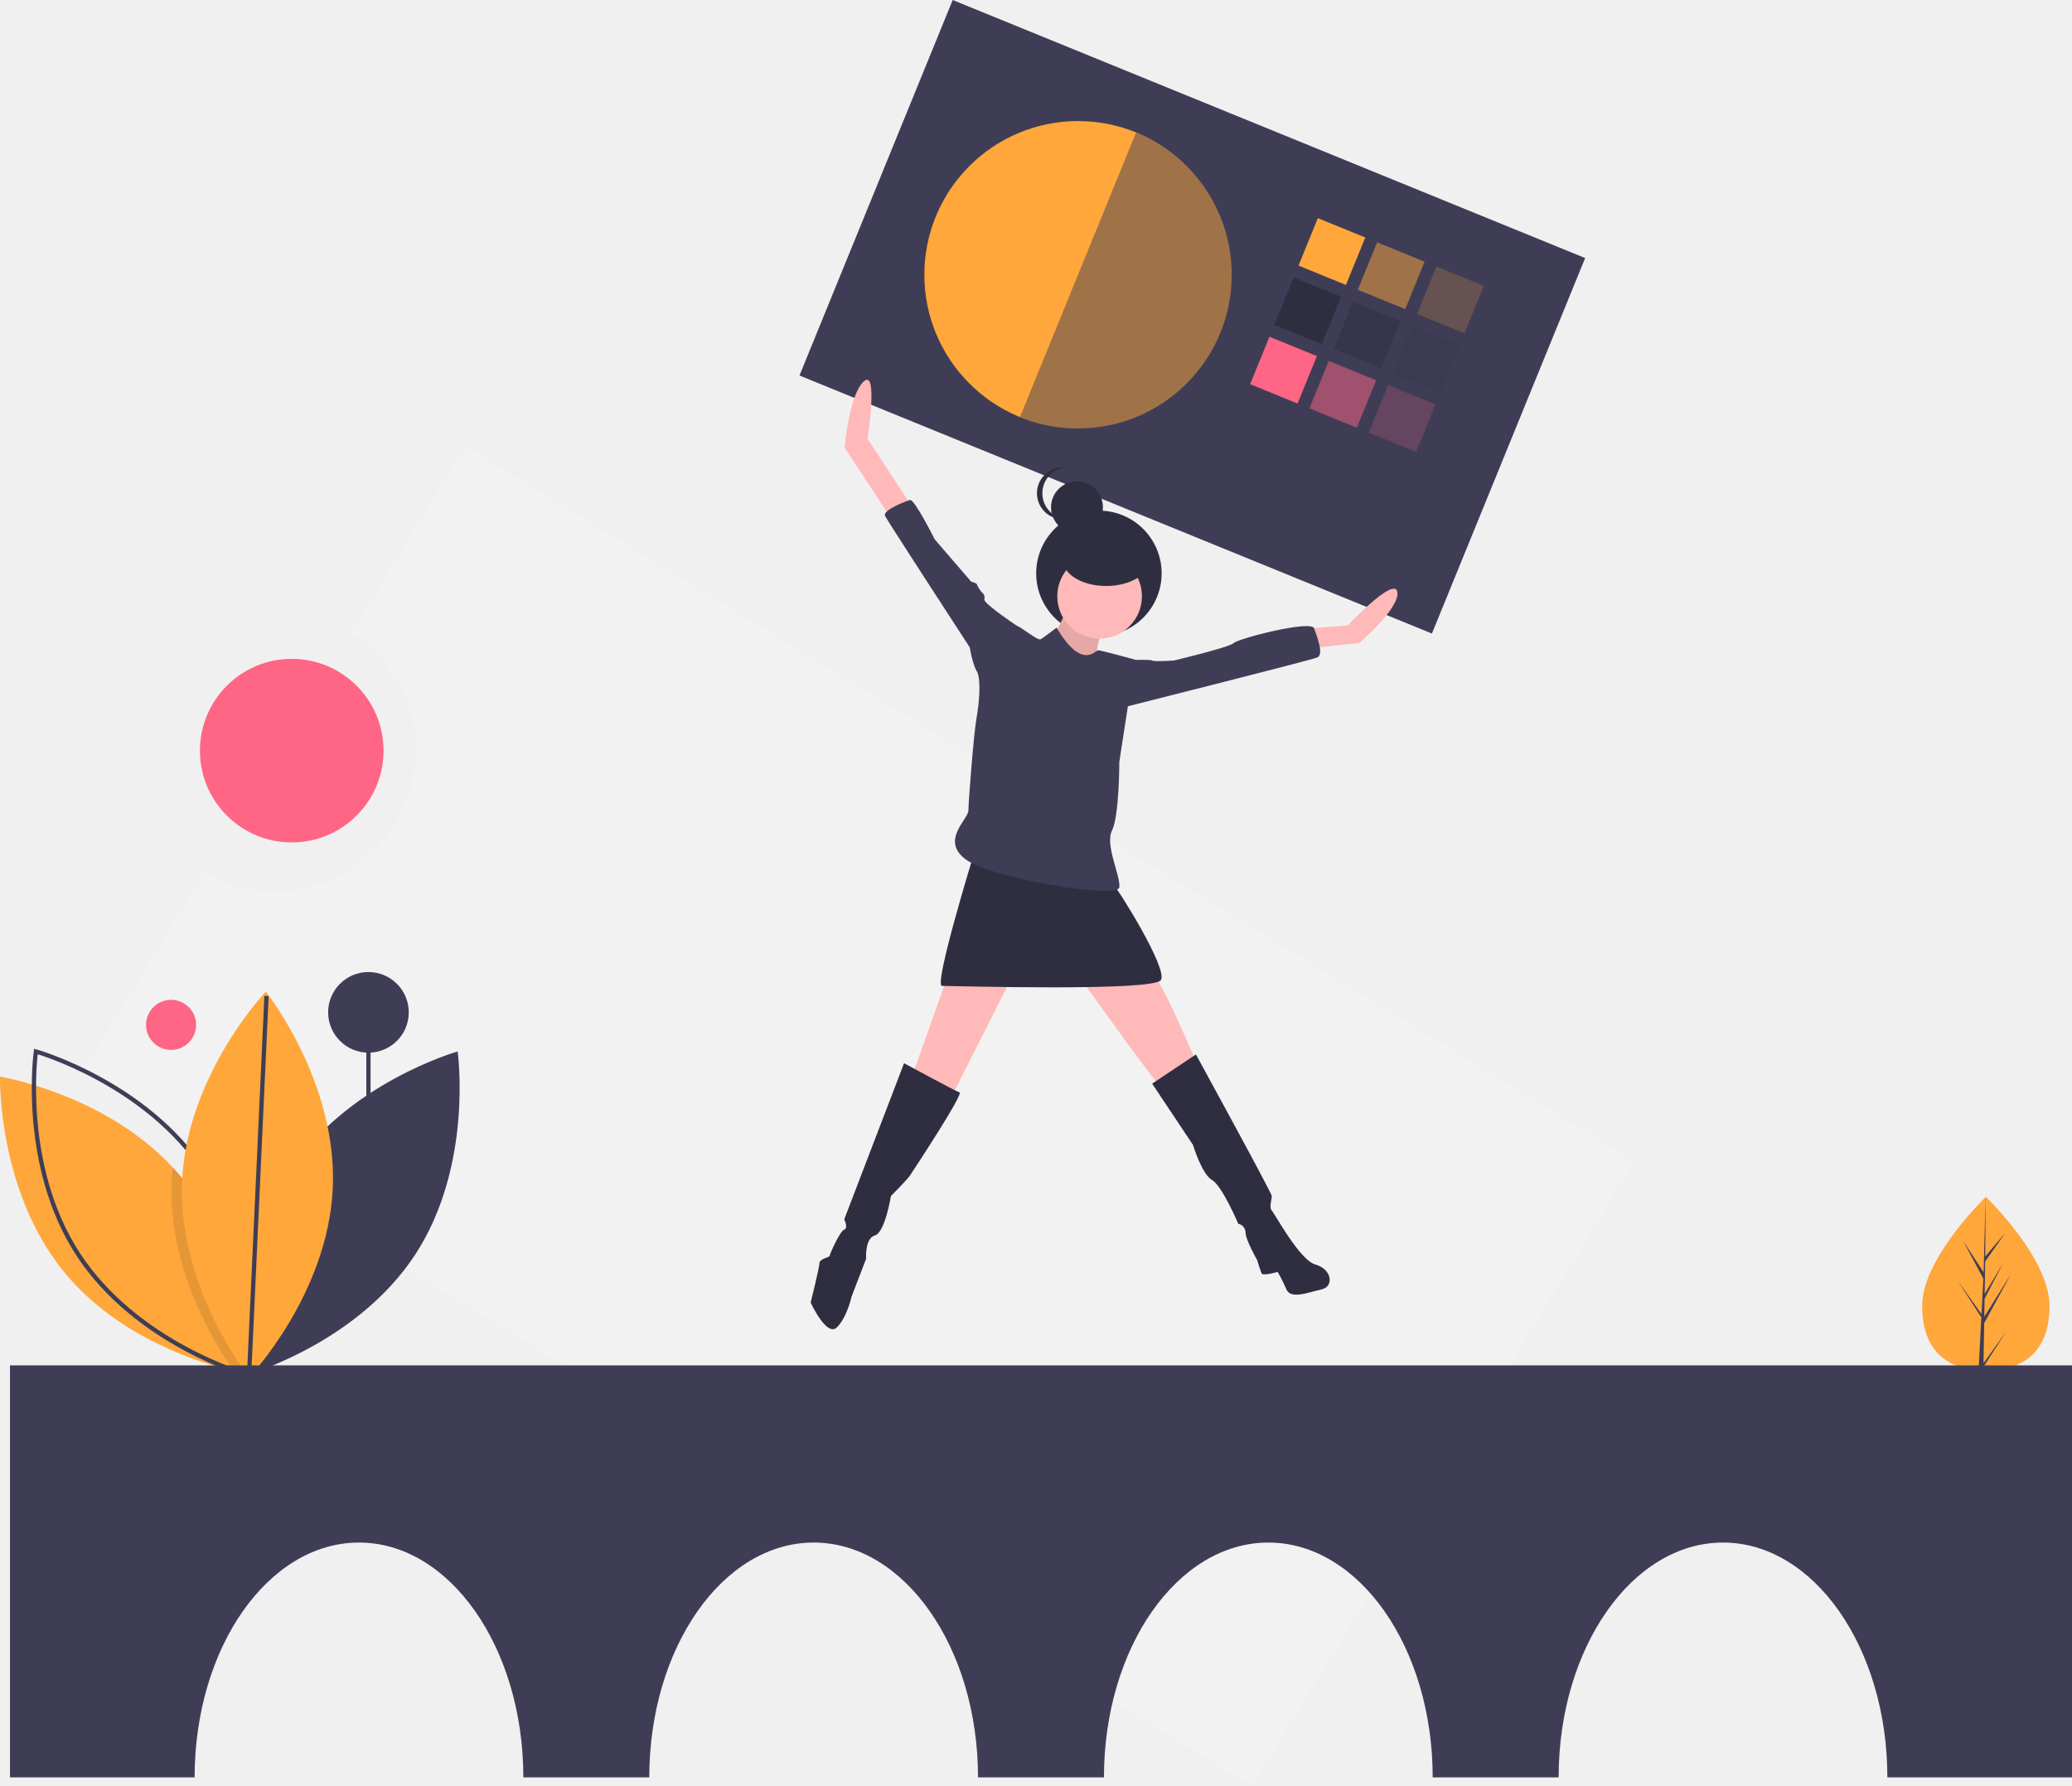
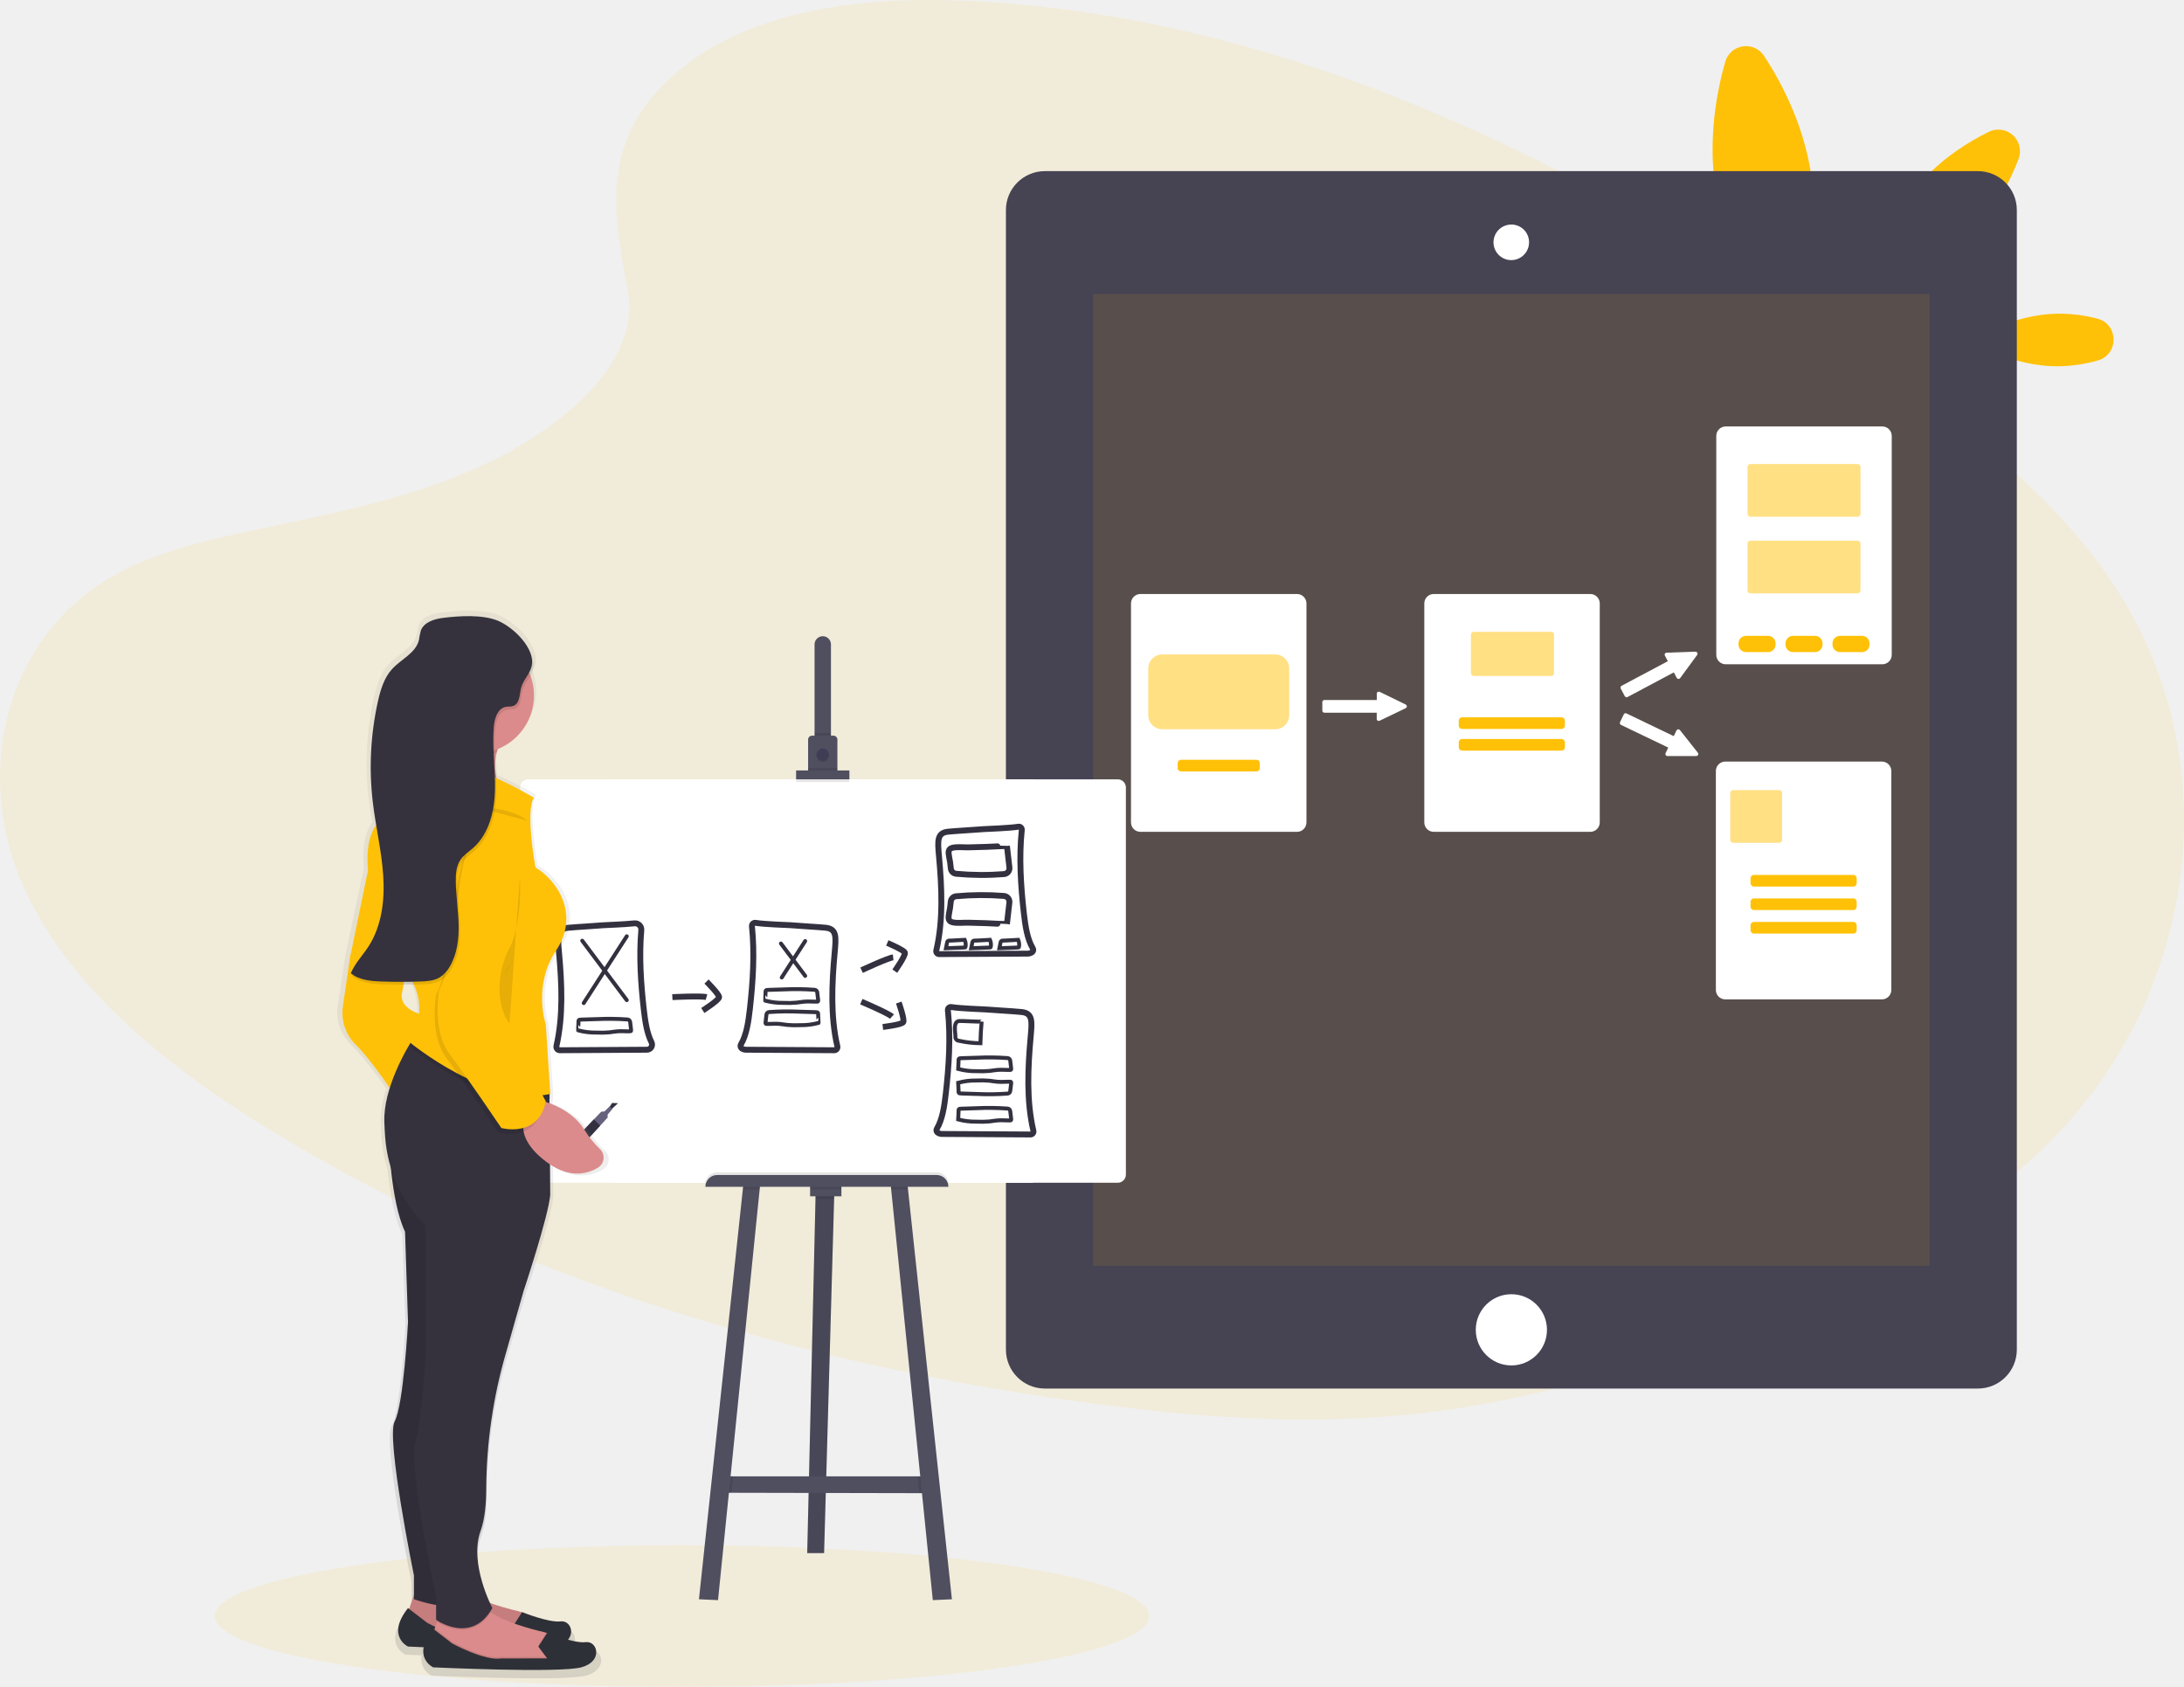
- <svg xmlns="http://www.w3.org/2000/svg" id="e95050e2-e4dc-48e4-8dbf-b0167d07c262" data-name="Layer 1" width="970.671" height="836.714" viewBox="0 0 970.671 836.714">
-   <rect x="513.226" y="85.05" width="320" height="190" transform="translate(3.25159 -272.6417) rotate(22.19729)" fill="#3f3d56" />
-   <circle cx="505.03" cy="128.724" r="72" fill="#ffa73b" />
-   <rect x="726.618" y="137.49" width="24" height="24" transform="translate(-3.44762 -299.6114) rotate(22.19729)" fill="#ffa73b" />
-   <rect x="754.394" y="148.824" width="24" height="24" transform="translate(2.89287 -309.2653) rotate(22.19729)" fill="#ffa73b" opacity="0.5" />
-   <rect x="782.171" y="160.157" width="24" height="24" transform="translate(9.23335 -318.9193) rotate(22.19729)" fill="#ffa73b" opacity="0.2" />
-   <rect x="715.284" y="165.266" width="24" height="24" transform="translate(6.20634 -293.2709) rotate(22.19729)" fill="#2f2e41" />
-   <rect x="743.06" y="176.6" width="24" height="24" transform="translate(12.54683 -302.9248) rotate(22.19729)" fill="#2f2e41" opacity="0.5" />
-   <rect x="770.837" y="187.934" width="24" height="24" transform="translate(18.88731 -312.5788) rotate(22.19729)" fill="#2f2e41" opacity="0.2" />
-   <rect x="703.95" y="193.043" width="24" height="24" transform="translate(15.8603 -286.9304) rotate(22.19729)" fill="#ff6584" />
-   <rect x="731.727" y="204.377" width="24" height="24" transform="translate(22.20079 -296.5844) rotate(22.19729)" fill="#ff6584" opacity="0.5" />
-   <rect x="759.503" y="215.711" width="24" height="24" transform="translate(28.54127 -306.2383) rotate(22.19729)" fill="#ff6584" opacity="0.2" />
-   <path d="M646.896,93.703,592.493,227.031c36.818,15.023,80.694-1.89,95.717-38.707S683.714,108.726,646.896,93.703Z" transform="translate(-114.6644 -31.64278)" fill="#3f3d56" opacity="0.5" />
-   <path d="M332.683,240.721,279.295,327.982a65.991,65.991,0,0,1-68.855,112.541l-56.765,92.781L701.31,868.357,880.317,575.774Z" transform="translate(-114.6644 -31.64278)" fill="#f2f2f2" />
-   <path d="M1074.809,643.425c0,22.469-13.356,30.314-29.834,30.314q-.573,0-1.143-.013c-.763-.016-1.52-.053-2.267-.104-14.871-1.052-26.424-9.301-26.424-30.197,0-21.625,27.634-48.912,29.71-50.932l.004-.004c.08-.078.12-.116.12-.116S1074.809,620.957,1074.809,643.425Z" transform="translate(-114.6644 -31.64278)" fill="#ffa73b" />
-   <path d="M1043.888,670.302l10.912-15.247-10.939,16.921-.029,1.75c-.763-.016-1.52-.053-2.267-.104l1.176-22.479-.009-.174.02-.033.111-2.123-10.966-16.963,11.001,15.37.025.451.889-16.985-9.388-17.528,9.503,14.547.925-35.212.004-.12v.116l-.154,27.767,9.347-11.008-9.385,13.4-.247,15.207,8.727-14.594-8.763,16.832-.138,8.454L1056.91,628.235l-12.717,23.263Z" transform="translate(-114.6644 -31.64278)" fill="#3f3d56" />
-   <circle cx="80.141" cy="480.141" r="11.729" fill="#ff6584" />
-   <line x1="172.607" y1="607.822" x2="172.607" y2="474.272" fill="#3f3d56" stroke="#3f3d56" stroke-miterlimit="10" stroke-width="2" />
-   <circle cx="172.607" cy="474.272" r="18.886" fill="#3f3d56" />
-   <path d="M250.076,580.691c-27.28,41.835-19.805,95.043-19.805,95.043s51.704-14.619,78.983-56.454,19.805-95.043,19.805-95.043S277.356,538.856,250.076,580.691Z" transform="translate(-114.6644 -31.64278)" fill="#3f3d56" />
-   <path d="M230.126,675.247s-.664-.106-1.886-.353c-.975-.198-2.317-.48-3.956-.869-14.652-3.455-53.608-15.133-79.077-45.837-31.877-38.447-30.534-92.161-30.534-92.161s48.74,7.92,80.857,42.446q2.088,2.225,4.062,4.613c27.737,33.452,30.322,78.462,30.527,89.589C230.147,674.343,230.126,675.247,230.126,675.247Z" transform="translate(-114.6644 -31.64278)" fill="#ffa73b" />
-   <path d="M210.466,580.691c27.28,41.835,19.805,95.043,19.805,95.043S178.568,661.114,151.288,619.28s-19.805-95.043-19.805-95.043S183.187,538.856,210.466,580.691Z" transform="translate(-114.6644 -31.64278)" fill="none" stroke="#3f3d56" stroke-miterlimit="10" stroke-width="2" />
-   <path d="M230.119,672.675c-.721.869-1.356,1.611-1.879,2.218-1.159,1.321-1.816,2.014-1.816,2.014s-.798-1.003-2.141-2.882c-7.369-10.272-31.071-46.797-29.241-88.989q.148-3.317.487-6.563,2.088,2.225,4.062,4.613C227.328,616.538,229.914,661.548,230.119,672.675Z" transform="translate(-114.6644 -31.64278)" opacity="0.1" />
-   <path d="M270.568,588.087c-2.156,49.896-39.195,88.82-39.195,88.82s-33.543-41.974-31.387-91.871,39.195-88.82,39.195-88.82S272.724,538.191,270.568,588.087Z" transform="translate(-114.6644 -31.64278)" fill="#ffa73b" />
-   <line x1="116.708" y1="643.852" x2="124.851" y2="466.609" fill="none" stroke="#3f3d56" stroke-miterlimit="10" stroke-width="2" />
-   <path d="M119.336,671.314v193h86.5c0-60.751,34.474-110,77-110s77,49.249,77,110h59c0-60.751,34.474-110,77-110s77,49.249,77,110h59c0-60.751,34.474-110,77-110s77,49.249,77,110h59c0-60.751,34.474-110,77-110s77,49.249,77,110h86.5v-193Z" transform="translate(-114.6644 -31.64278)" fill="#3f3d56" />
-   <circle cx="136.671" cy="351.671" r="43" fill="#ff6584" />
-   <circle cx="514.807" cy="268.599" r="29.385" fill="#2f2e41" />
-   <path d="M615.444,315.087S605.873,336.28,603.138,336.964,625.699,349.953,625.699,349.953s4.786-25.979,6.837-27.346S615.444,315.087,615.444,315.087Z" transform="translate(-114.6644 -31.64278)" fill="#ffb9b9" />
-   <path d="M615.444,315.087S605.873,336.28,603.138,336.964,625.699,349.953,625.699,349.953s4.786-25.979,6.837-27.346S615.444,315.087,615.444,315.087Z" transform="translate(-114.6644 -31.64278)" opacity="0.1" />
-   <polygon points="444.037 457.091 426.262 506.998 445.404 514.518 478.219 449.571 444.037 457.091" fill="#ffb9b9" />
-   <path d="M620.913,490.102s35.55,49.907,37.601,50.59,16.408-11.622,16.408-11.622-17.775-43.07-23.244-45.121S620.913,490.102,620.913,490.102Z" transform="translate(-114.6644 -31.64278)" fill="#ffb9b9" />
-   <path d="M538.192,529.753,510.162,602.904s2.051,4.102,0,4.786-6.837,11.622-6.837,12.306-4.786,1.367-4.786,3.418-4.102,18.459-4.102,18.459,7.52,16.408,12.306,11.622,6.837-14.357,6.837-14.357l6.837-17.775s-.684-9.571,4.102-10.938,7.52-18.459,7.52-18.459,7.52-7.52,8.887-9.571,25.295-38.284,23.244-38.968S538.192,529.753,538.192,529.753Z" transform="translate(-114.6644 -31.64278)" fill="#2f2e41" />
-   <path d="M654.412,539.324l20.51-13.673s35.55,64.947,35.55,66.314-1.367,5.469,0,6.837,12.989,23.244,20.51,25.295,8.887,10.255,2.735,11.622-14.357,4.786-16.408,0a75.237,75.237,0,0,0-4.102-8.204s-6.837,2.051-7.52.684a62.912,62.912,0,0,1-2.051-6.153s-5.469-9.571-5.469-12.989a4.277,4.277,0,0,0-3.418-4.102S687.228,587.18,682.442,584.445s-8.887-16.408-8.887-16.408Z" transform="translate(-114.6644 -31.64278)" fill="#2f2e41" />
-   <circle cx="515.136" cy="279.342" r="19.826" fill="#ffb9b9" />
-   <path d="M571.007,431.308s-19.142,62.212-15.04,62.212,99.129,2.735,102.548-2.735-21.193-44.437-22.56-45.121S571.007,431.308,571.007,431.308Z" transform="translate(-114.6644 -31.64278)" fill="#2f2e41" />
-   <path d="M541.61,268.599l-20.51-31.448s5.072-32.989-1.765-26.836-9,31-9,31l23.754,36.172Z" transform="translate(-114.6644 -31.64278)" fill="#ffb9b9" />
-   <path d="M727.563,326.025l18.459-1.367s21.877-23.244,23.244-15.724-17.775,23.928-17.775,23.928l-25.295,2.735Z" transform="translate(-114.6644 -31.64278)" fill="#ffb9b9" />
-   <path d="M592.884,332.862v-6.837s-17.775-11.622-17.091-13.673-1.367-3.418-1.367-3.418-2.051-2.735-2.051-3.418-2.735-1.367-2.735-1.367L552.548,284.322s-9.571-19.142-11.622-18.459-12.989,4.786-11.622,7.52,39.652,61.529,39.652,61.529,2.051,12.989,5.469,12.989S592.884,332.862,592.884,332.862Z" transform="translate(-114.6644 -31.64278)" fill="#3f3d56" />
-   <path d="M638.688,341.066s15.04-.684,15.724,0,10.255,0,10.255,0,25.979-6.153,28.03-8.204,36.234-10.938,37.601-6.837,4.786,12.306,1.367,13.673-95.711,24.611-95.711,24.611Z" transform="translate(-114.6644 -31.64278)" fill="#3f3d56" />
-   <circle cx="504.528" cy="237.671" r="12.159" fill="#2f2e41" />
-   <path d="M602.98,262.728a12.16,12.16,0,0,1,10.893-12.093,12.296,12.296,0,0,0-1.267-.066,12.159,12.159,0,0,0,0,24.318,12.293,12.293,0,0,0,1.267-.066A12.16,12.16,0,0,1,602.98,262.728Z" transform="translate(-114.6644 -31.64278)" fill="#2f2e41" />
-   <ellipse cx="518.225" cy="262.368" rx="20.265" ry="12.159" fill="#2f2e41" />
-   <path d="M609.633,325.683s-6.153,4.786-7.52,5.469-9.571-6.153-10.938-6.153-19.142,20.51-19.142,20.51,3.303,3.805,0,23.244c-1.239,7.29-3.697,38.459-3.697,42.561s-13.395,14.182-1.089,23.07,71.1,18.459,71.783,12.989-6.837-19.826-3.418-26.662,3.418-32.132,3.418-32.132l4.102-26.662,3.418-21.193S630.484,336.28,629.117,336.28,621.597,345.851,609.633,325.683Z" transform="translate(-114.6644 -31.64278)" fill="#3f3d56" />
+ <svg xmlns="http://www.w3.org/2000/svg" id="a6f4e524-a1b8-434a-a0ca-43acb27f4769" data-name="Layer 1" width="1110.46" height="857.68" viewBox="0 0 1110.46 857.68">
+   <defs>
+     <linearGradient id="ed123d47-1cc8-43ee-8efc-264e01b6d696" x1="2277.26" y1="874.51" x2="2277.26" y2="331.66" gradientTransform="translate(-1992)" gradientUnits="userSpaceOnUse">
+       <stop offset="0" stop-color="gray" stop-opacity="0.25" />
+       <stop offset="0.54" stop-color="gray" stop-opacity="0.12" />
+       <stop offset="1" stop-color="gray" stop-opacity="0.1" />
+     </linearGradient>
+   </defs>
+   <ellipse cx="346.73" cy="821.68" rx="237.5" ry="36" fill="#ffc107" opacity="0.1" />
+   <path d="M387.66,59C425.33,25.8,484.47,19,538.31,21.68,707.39,30,860,110.67,992.05,201.94c47.8,33.05,94.86,68.65,125.88,114.16,63.16,92.62,44.42,220.94-43.4,297.24-29.88,26-66.1,45.87-103.28,63.51-66.12,31.37-137.46,56.55-212.5,63.72-53.51,5.11-107.68.95-160.88-6.18-148.64-19.92-294.54-64-416.82-139.37C127.42,562,76.87,520.86,54.76,467.37s-8-121.27,46.81-152.92c22.65-13.1,49.73-19,76.24-24.57,39-8.17,78.68-16.23,113.9-32.84,36.37-17.17,79.44-50.36,72.24-88.34C356.22,127.93,350,92.14,387.66,59Z" transform="translate(-44.77 -21.16)" fill="#ffc107" opacity="0.1" />
+   <path d="M965.6,109.62c6.76,44.56-12.05,84.37-12.05,84.37S923.78,161.56,917,117c-3.79-25,.46-48.48,4.92-64.3a11,11,0,0,1,19.89-3C950.78,63.46,961.81,84.63,965.6,109.62Z" transform="translate(-44.77 -21.16)" fill="#ffc107" />
+   <path d="M1091.3,180.64a76.91,76.91,0,0,1,19.85,2.51c10.91,2.8,11.08,18.25.23,21.29a77.15,77.15,0,0,1-19.79,2.94c-24.53.27-44.56-12.89-44.56-12.89S1066.77,180.91,1091.3,180.64Z" transform="translate(-44.77 -21.16)" fill="#ffc107" />
+   <path d="M1022.32,112.9c-22.83,25.09-27.66,57.88-27.66,57.88s32.18-7.9,55-33c10.58-11.63,17.3-24.91,21.46-35.81A11,11,0,0,0,1056,88.17C1045.48,93.34,1032.9,101.27,1022.32,112.9Z" transform="translate(-44.77 -21.16)" fill="#ffc107" />
+   <rect x="511.46" y="87.01" width="514" height="618.97" rx="19.8" fill="#464353" />
+   <rect x="555.8" y="149.45" width="425.32" height="494.09" fill="#ffc107" opacity="0.1" />
+   <circle cx="768.46" cy="676.12" r="18.1" fill="#fff" />
+   <path d="M813.23,152.92a8.55,8.55,0,1,1,8.55-8.55A8.57,8.57,0,0,1,813.23,152.92Z" transform="translate(-44.77 -21.16)" fill="#fff" />
+   <path d="M813.23,136.32a8.05,8.05,0,1,1-8.05,8.05,8.06,8.06,0,0,1,8.05-8.05m0-1a9.05,9.05,0,1,0,9,9.05,9,9,0,0,0-9-9.05Z" transform="translate(-44.77 -21.16)" fill="#fff" />
+   <rect x="575.56" y="302.51" width="88.21" height="119.92" rx="4.3" fill="#fff" stroke="#fff" stroke-miterlimit="10" />
+   <rect x="583.83" y="332.73" width="71.67" height="38.05" rx="7.14" fill="#ffc107" opacity="0.5" />
+   <rect x="598.79" y="386.3" width="41.75" height="5.91" rx="1.69" fill="#ffc107" />
+   <rect x="724.69" y="302.51" width="88.21" height="119.92" rx="4.3" fill="#fff" stroke="#fff" stroke-miterlimit="10" />
+   <rect x="747.89" y="321.24" width="42.27" height="22.44" rx="1.46" fill="#ffc107" opacity="0.5" />
+   <rect x="741.71" y="364.71" width="53.96" height="5.91" rx="1.69" fill="#ffc107" />
+   <rect x="741.71" y="375.73" width="53.96" height="5.91" rx="1.69" fill="#ffc107" />
+   <rect x="873.15" y="217.32" width="88.21" height="119.92" rx="4.3" fill="#fff" stroke="#fff" stroke-miterlimit="10" />
+   <rect x="888.54" y="235.93" width="57.43" height="26.8" rx="1.46" fill="#ffc107" opacity="0.5" />
+   <rect x="888.54" y="274.88" width="57.43" height="26.8" rx="1.46" fill="#ffc107" opacity="0.5" />
+   <rect x="883.95" y="323.28" width="18.84" height="8.27" rx="3.83" fill="#ffc107" />
+   <rect x="907.84" y="323.28" width="18.84" height="8.27" rx="3.83" fill="#ffc107" />
+   <rect x="931.73" y="323.28" width="18.84" height="8.27" rx="3.83" fill="#ffc107" />
+   <rect x="872.94" y="387.7" width="88.21" height="119.92" rx="4.3" fill="#fff" stroke="#fff" stroke-miterlimit="10" />
+   <rect x="879.75" y="401.72" width="26.36" height="26.8" rx="1.46" fill="#ffc107" opacity="0.5" />
+   <rect x="890.07" y="444.84" width="53.96" height="5.91" rx="1.69" fill="#ffc107" />
+   <rect x="890.07" y="456.79" width="53.96" height="5.91" rx="1.69" fill="#ffc107" />
+   <rect x="890.07" y="468.74" width="53.96" height="5.91" rx="1.69" fill="#ffc107" />
+   <path d="M759.29,380.77l-1.35.65L747,386.68l-1,.47a.54.54,0,0,1-.73-.29.59.59,0,0,1,0-.2v-3.11a.53.53,0,0,0-.53-.53H718.15a.54.54,0,0,1-.54-.53V378.1a.54.54,0,0,1,.54-.53h26.62a.54.54,0,0,0,.53-.54v-3.18a.65.65,0,0,1,0-.2.54.54,0,0,1,.73-.28l1,.47,10.91,5.31,1.35.66A.53.53,0,0,1,759.29,380.77Z" transform="translate(-44.77 -21.16)" fill="#fff" stroke="#fff" stroke-miterlimit="10" />
+   <path d="M907.32,353.8l-.88,1.21-7.16,9.76-.63.87a.55.55,0,0,1-.78.09.48.48,0,0,1-.12-.16l-1.46-2.74a.55.55,0,0,0-.73-.23l-23.5,12.51a.53.53,0,0,1-.72-.22L869.28,371a.53.53,0,0,1,.22-.72L893,357.79a.53.53,0,0,0,.22-.72l-1.49-2.81a.35.35,0,0,1-.06-.19.52.52,0,0,1,.51-.59l1.07,0,12.12-.44,1.5-.05A.53.53,0,0,1,907.32,353.8Z" transform="translate(-44.77 -21.16)" fill="#fff" stroke="#fff" stroke-miterlimit="10" />
+   <path d="M907.24,405.06h-1.49l-12.11,0h-1.07a.53.53,0,0,1-.53-.57.45.45,0,0,1,.05-.19l1.34-2.81a.53.53,0,0,0-.25-.71l-24-11.52a.54.54,0,0,1-.25-.72l1.9-3.95a.52.52,0,0,1,.71-.25l24,11.53a.55.55,0,0,0,.72-.25l1.38-2.87a.52.52,0,0,1,.89-.1l.67.83,7.53,9.52.93,1.18A.53.53,0,0,1,907.24,405.06Z" transform="translate(-44.77 -21.16)" fill="#fff" stroke="#fff" stroke-miterlimit="10" />
+   <polygon points="424.19 606.65 424.11 609.58 419.01 789.65 410.43 789.65 414.64 609.58 414.72 606.2 424.19 606.65" fill="#504f60" />
+   <polygon points="424.19 606.65 424.11 609.58 419.01 789.65 410.43 789.65 414.64 609.58 414.72 606.2 424.19 606.65" opacity="0.1" />
+   <polygon points="473.84 759.19 467.42 759.17 371.97 758.97 366.89 758.96 369.59 750.61 473.16 750.61 473.84 759.19" fill="#504f60" />
+   <polygon points="424.19 606.65 424.11 609.58 414.64 609.58 414.72 606.2 424.19 606.65" opacity="0.1" />
+   <rect x="411.9" y="602.25" width="15.91" height="5.98" fill="#504f60" />
+   <polygon points="372.82 750.61 371.97 758.97 366.89 758.96 369.59 750.61 372.82 750.61" opacity="0.1" />
+   <polygon points="386.52 602.14 386.25 604.73 365.08 813.56 355.38 813.11 377.69 604.73 377.94 602.36 386.52 602.14" fill="#504f60" />
+   <polygon points="473.84 759.19 467.42 759.17 466.55 750.61 473.16 750.61 473.84 759.19" opacity="0.1" />
+   <polygon points="484 813.11 474.29 813.56 453.12 604.73 452.86 602.14 461.43 602.36 461.68 604.73 484 813.11" fill="#504f60" />
+   <rect x="311.38" y="396.23" width="213.91" height="205.11" fill="#fff" />
+   <rect x="264.46" y="396.23" width="308" height="205.11" rx="4.13" fill="#fff" />
+   <path d="M467.27,348.8v49.53h-8.34V348.8a4.17,4.17,0,1,1,8.34,0Z" transform="translate(-44.77 -21.16)" fill="#504f60" />
+   <rect x="414.16" y="372.66" width="8.35" height="4.51" opacity="0.1" />
+   <path d="M470.55,397.2v16.36H455.66V397.2a2,2,0,0,1,2-2h10.83A2,2,0,0,1,470.55,397.2Z" transform="translate(-44.77 -21.16)" fill="#504f60" />
+   <circle cx="418.33" cy="384.39" r="3.16" opacity="0.1" />
+   <circle cx="418.33" cy="383.71" r="3.16" fill="#3f3d56" />
+   <rect x="410.89" y="390.37" width="14.89" height="2.03" opacity="0.1" />
+   <rect x="404.79" y="393.08" width="27.08" height="4.51" opacity="0.1" />
+   <rect x="404.79" y="391.72" width="27.08" height="4.51" fill="#504f60" />
+   <path d="M364.63,596H476.21a6,6,0,0,1,6,6v0a0,0,0,0,1,0,0H358.65a0,0,0,0,1,0,0v0A6,6,0,0,1,364.63,596Z" opacity="0.1" />
+   <polygon points="377.94 602.36 386.52 602.14 386.25 604.73 377.69 604.73 377.94 602.36" opacity="0.1" />
+   <rect x="411.9" y="602.25" width="15.91" height="2.48" opacity="0.1" />
+   <polygon points="461.68 604.73 453.12 604.73 452.86 602.14 461.43 602.36 461.68 604.73" opacity="0.1" />
+   <path d="M364.63,597.4H476.21a6,6,0,0,1,6,6v0a0,0,0,0,1,0,0H358.65a0,0,0,0,1,0,0v0a6,6,0,0,1,6-6Z" fill="#504f60" />
+   <path d="M562.59,441.48a1.49,1.49,0,0,1,1.71,1.64c-1.45,14-.52,28.34,1.05,42.31.73,6.39,1.72,13.15,4.55,17.89a1.51,1.51,0,0,1-.2,1.86,4,4,0,0,1-2.78.83l-44.63.25a1.49,1.49,0,0,1-1.46-1.84c3.59-15.3,2.82-32,1.38-47.87-.71-7.81-1.12-12,4.71-12.55,6-.54,12-.79,18-1.29C546.36,442.59,557.9,442.25,562.59,441.48Z" transform="translate(-44.77 -21.16)" fill="#fff" stroke="#33313f" stroke-miterlimit="10" stroke-width="3" />
+   <path d="M528.44,533.17a1.49,1.49,0,0,0-1.71,1.64c1.45,14,.52,28.34-1.06,42.31-.72,6.39-1.71,13.15-4.54,17.9a1.49,1.49,0,0,0,.2,1.85,4,4,0,0,0,2.78.83l44.63.26a1.51,1.51,0,0,0,1.46-1.85c-3.59-15.3-2.82-32-1.38-47.87.71-7.81,1.12-12-4.71-12.55s-12-.79-18-1.29C544.67,534.28,533.13,533.94,528.44,533.17Z" transform="translate(-44.77 -21.16)" fill="#fff" stroke="#33313f" stroke-miterlimit="10" stroke-width="3" />
+   <path d="M541.55,558.93a132.37,132.37,0,0,1,15.56.19,1.47,1.47,0,0,1,1.32,1.3l.49,4.09a.58.58,0,0,1-.12.53.55.55,0,0,1-.38.1c-2.18.06-4.36-.19-6.53,0-1.35.11-2.69.37-4,.52a47.75,47.75,0,0,1-6.66.12,33.56,33.56,0,0,1-9.27-1.14s.18-3.39.18-3.71c0-1.58-.05-1.72,1.58-1.76Z" transform="translate(-44.77 -21.16)" fill="none" stroke="#33313f" stroke-linecap="round" stroke-miterlimit="10" stroke-width="2" />
+   <path d="M541.55,577.37a130.24,130.24,0,0,0,15.56-.2,1.47,1.47,0,0,0,1.32-1.3l.49-4.08a.6.6,0,0,0-.12-.54.55.55,0,0,0-.38-.1c-2.18-.06-4.36.2-6.53,0-1.35-.1-2.69-.36-4-.51a46.26,46.26,0,0,0-6.66-.12,33.56,33.56,0,0,0-9.27,1.14s.18,3.38.18,3.71c0,1.58-.05,1.71,1.58,1.76Z" transform="translate(-44.77 -21.16)" fill="none" stroke="#33313f" stroke-linecap="round" stroke-miterlimit="10" stroke-width="2" />
+   <path d="M541.55,584.59a130.24,130.24,0,0,1,15.56.2,1.47,1.47,0,0,1,1.32,1.3l.49,4.08a.6.6,0,0,1-.12.54.55.55,0,0,1-.38.1c-2.18.06-4.36-.2-6.53,0-1.35.1-2.69.37-4,.52a47.75,47.75,0,0,1-6.66.11,33.55,33.55,0,0,1-9.27-1.13s.18-3.39.18-3.72c0-1.58-.05-1.71,1.58-1.75Z" transform="translate(-44.77 -21.16)" fill="none" stroke="#33313f" stroke-linecap="round" stroke-miterlimit="10" stroke-width="2" />
+   <path d="M548.12,499a6.61,6.61,0,0,1,.44,3.48.52.52,0,0,1-.07.27.54.54,0,0,1-.42.15l-9.5.37s.53-2.8.6-3c.33-1.14,1.16-.84,2.23-.9Z" transform="translate(-44.77 -21.16)" fill="#fff" stroke="#33313f" stroke-linecap="round" stroke-miterlimit="10" stroke-width="2" />
+   <path d="M562.47,499a6.61,6.61,0,0,1,.43,3.48.51.51,0,0,1-.06.27.56.56,0,0,1-.42.15l-9.51.37s.54-2.8.61-3c.32-1.14,1.15-.84,2.23-.9Z" transform="translate(-44.77 -21.16)" fill="#fff" stroke="#33313f" stroke-linecap="round" stroke-miterlimit="10" stroke-width="2" />
+   <path d="M556.74,451.26l1.28,11a3,3,0,0,1-2.73,3.31,142.81,142.81,0,0,1-24.38-.16,3,3,0,0,1-2.71-2.86,42.69,42.69,0,0,0-.86-5.83c-.33-2-.69-3.93,1.67-4.52s5.59-.17,8.17-.22q4.64-.09,9.25-.26C547.29,451.72,556.74,451.21,556.74,451.26Z" transform="translate(-44.77 -21.16)" fill="none" stroke="#33313f" stroke-miterlimit="10" stroke-width="3" />
+   <path d="M556.74,491,558,480a3,3,0,0,0-2.73-3.31,143.84,143.84,0,0,0-24.38.15,3,3,0,0,0-2.71,2.87,42.69,42.69,0,0,1-.86,5.83c-.33,2-.69,3.93,1.67,4.52s5.59.17,8.17.22c3.09.06,6.17.14,9.25.26C547.29,490.57,556.74,491.08,556.74,491Z" transform="translate(-44.77 -21.16)" fill="none" stroke="#33313f" stroke-miterlimit="10" stroke-width="3" />
+   <path d="M543.89,540.57q-.5,5.49-.63,11a52.07,52.07,0,0,1-10.91-1.25,1.93,1.93,0,0,1-1.79-2.36c-.07-2.28-1.27-7.37,1.94-7.69C533.46,540.17,543.88,540.75,543.89,540.57Z" transform="translate(-44.77 -21.16)" fill="none" stroke="#33313f" stroke-linecap="round" stroke-miterlimit="10" stroke-width="2" />
+   <path d="M367.32,490.61a3.19,3.19,0,0,1,3.52,3.47c-1.15,13.31-.24,26.94,1.26,40.21.67,5.9,1.56,12.11,3.92,16.76a2.62,2.62,0,0,1-2.32,3.82h0l-44.28.26a1.76,1.76,0,0,1-1.73-2.14c3.51-15.22,2.74-31.84,1.31-47.58-.72-7.81-1.12-12,4.7-12.55,6-.53,12-.78,17.95-1.29C352.92,491.47,362,491.19,367.32,490.61Z" transform="translate(-44.77 -21.16)" fill="#fff" stroke="#33313f" stroke-linecap="round" stroke-miterlimit="10" stroke-width="3" />
+   <path d="M428.92,490.36a1.59,1.59,0,0,0-1.82,1.76c1.43,13.93.5,28.25-1.07,42.17-.72,6.39-1.71,13.12-4.53,17.87a1.58,1.58,0,0,0,.42,2.07,4.19,4.19,0,0,0,2.54.64l44.51.26a1.6,1.6,0,0,0,1.55-2c-3.55-15.27-2.79-31.95-1.35-47.75.71-7.81,1.12-12-4.7-12.55-6-.53-12-.78-18-1.29C445,491.45,433.7,491.12,428.92,490.36Z" transform="translate(-44.77 -21.16)" fill="#fff" stroke="#33313f" stroke-miterlimit="10" stroke-width="3" />
+   <line x1="296.04" y1="478.29" x2="318.68" y2="508.49" fill="#fff" stroke="#33313f" stroke-linecap="round" stroke-miterlimit="10" stroke-width="2" />
+   <line x1="318.68" y1="476.03" x2="296.79" y2="510" fill="#fff" stroke="#33313f" stroke-linecap="round" stroke-miterlimit="10" stroke-width="2" />
+   <line x1="397.07" y1="479.71" x2="409.4" y2="496.16" fill="#fff" stroke="#33313f" stroke-linecap="round" stroke-miterlimit="10" stroke-width="2" />
+   <line x1="409.4" y1="478.47" x2="397.48" y2="496.98" fill="#fff" stroke="#33313f" stroke-linecap="round" stroke-miterlimit="10" stroke-width="2" />
+   <path d="M348.29,539.3a132.56,132.56,0,0,1,15.57.19,1.49,1.49,0,0,1,1.32,1.3l.48,4.09a.63.63,0,0,1-.11.54.7.7,0,0,1-.38.1c-2.18.06-4.37-.2-6.54,0-1.35.1-2.68.36-4,.51a47.72,47.72,0,0,1-6.66.12,33.44,33.44,0,0,1-9.26-1.14c-.06,0,.18-3.38.18-3.71,0-1.58-.06-1.71,1.57-1.76Z" transform="translate(-44.77 -21.16)" fill="none" stroke="#33313f" stroke-linecap="round" stroke-miterlimit="10" stroke-width="2" />
+   <path d="M443.41,524.2a130.43,130.43,0,0,1,15.57.2,1.47,1.47,0,0,1,1.32,1.3l.48,4.08a.63.63,0,0,1-.11.54.56.56,0,0,1-.38.1c-2.18.06-4.37-.2-6.54,0-1.35.1-2.68.37-4,.51a46.26,46.26,0,0,1-6.66.12,33.56,33.56,0,0,1-9.27-1.14c-.05,0,.18-3.38.18-3.71,0-1.58-.05-1.71,1.58-1.76Z" transform="translate(-44.77 -21.16)" fill="none" stroke="#33313f" stroke-linecap="round" stroke-miterlimit="10" stroke-width="2" />
+   <path d="M451.34,535.53a132.39,132.39,0,0,0-15.56.19,1.47,1.47,0,0,0-1.32,1.3L434,541.1a.57.57,0,0,0,.11.54.55.55,0,0,0,.38.1c2.18.06,4.36-.19,6.54,0,1.35.1,2.68.37,4,.52a49.33,49.33,0,0,0,6.66.12,33.47,33.47,0,0,0,9.27-1.14c.05,0-.18-3.39-.18-3.71,0-1.59.06-1.72-1.57-1.76Z" transform="translate(-44.77 -21.16)" fill="none" stroke="#33313f" stroke-linecap="round" stroke-miterlimit="10" stroke-width="2" />
+   <path d="M386.63,528.13s14.71-.75,17.35,0" transform="translate(-44.77 -21.16)" fill="none" stroke="#33313f" stroke-miterlimit="10" stroke-width="3" />
+   <path d="M404,520.21s6.41,6.41,6.41,7.92-8.3,6.79-8.3,6.79" transform="translate(-44.77 -21.16)" fill="none" stroke="#33313f" stroke-miterlimit="10" stroke-width="3" />
+   <path d="M482.84,514.45s13.33-6.24,16.06-6.54" transform="translate(-44.77 -21.16)" fill="none" stroke="#33313f" stroke-miterlimit="10" stroke-width="3" />
+   <path d="M495.92,500.58s8.35,3.52,8.92,4.91-5.12,9.42-5.12,9.42" transform="translate(-44.77 -21.16)" fill="none" stroke="#33313f" stroke-miterlimit="10" stroke-width="3" />
+   <path d="M482.7,530.43s13.55,5.75,15.6,7.59" transform="translate(-44.77 -21.16)" fill="none" stroke="#33313f" stroke-miterlimit="10" stroke-width="3" />
+   <path d="M501.76,530.89s3,8.57,2.3,9.93-10.43,2.48-10.43,2.48" transform="translate(-44.77 -21.16)" fill="none" stroke="#33313f" stroke-miterlimit="10" stroke-width="3" />
+   <path d="M535.29,499a6.61,6.61,0,0,1,.43,3.48.51.51,0,0,1-.06.27.56.56,0,0,1-.42.15l-9.51.37s.54-2.8.61-3c.32-1.14,1.16-.84,2.23-.9Z" transform="translate(-44.77 -21.16)" fill="#fff" stroke="#33313f" stroke-linecap="round" stroke-miterlimit="10" stroke-width="2" />
+   <polygon points="310.87 564.02 314.23 560.89 311.23 560.77 309.66 563.18 310.87 564.02" fill="#33313f" />
+   <polygon points="286.7 585.94 290.26 581.37 291.05 580.55 301.95 569.13 305.66 565.25 307.4 565.04 309.9 562.56 311.37 563.85 308.94 566.69 308.98 568.18 305.19 572.29 294.49 583.91 293.8 584.65 289.5 588.63 286.7 585.94" fill="#65617d" />
+   <polygon points="291.05 580.55 301.95 569.13 305.19 572.29 294.49 583.91 291.05 580.55" fill="#33313f" />
+   <path d="M352.27,606.11a48,48,0,0,1-8.19-10c-4.8-7.48-12.82-11.52-18.32-13.53l0-2.43.34-.07-.15-2.26.15,0-.39-6v-.05h0L323.73,542s-7.05-19.85,5.48-38.16.78-35.87-11-42.74c0,0-5.48-29-.78-35.87a203.68,203.68,0,0,0-19.68-9.95c-.11-.36-.2-.72-.29-1.1-.13-2.7-.3-5.4-.45-8.1a29.47,29.47,0,0,1,.77-4.16c.15-.57.32-1.14.5-1.73a29.78,29.78,0,0,0,19.15-27.61,29,29,0,0,0-1.86-10.24A12.87,12.87,0,0,0,317,359c.75-3.09-.1-6.39-1.86-9.52C312,342.7,304.17,336.35,298.49,334c-8.14-3.3-20.39-2.52-28.87-1.5-4.76.57-10.19,2.16-11.91,6.52-.63,1.6-.64,3.37-1.08,5-1.78,6.66-9.47,9.76-14.22,14.86-4.2,4.5-6,10.59-7.4,16.52a151.21,151.21,0,0,0-2.75,51.85c.48,4,1.12,7.95,1.8,11.91-2.86,4-5.44,11.07-4.26,23.35l-9.4,44.26-3.91,25.95s-2.35,10.68,7,19.84c6,5.84,13.25,15.71,17.72,22.1a52.45,52.45,0,0,0-2.85,17.59c.1,2.72.25,5.35.44,7.85a69.33,69.33,0,0,0,3,15.64c1.1,10.66,3.27,24.29,7.52,33l1.56,46.55s-2.35,42.74-7,51.13,10.17,79.37,10.17,79.37v9.92l-2.5,7.34-.63-.47c-11.74,14.5,0,19.84,0,19.84s3.2.15,8.31.35a9.36,9.36,0,0,0,5,10.34s66.53,3.05,78.28,0,8.61-13.74,2.34-13c-2.39.3-5.92-.33-9.37-1.22,3.65-4.25.73-10-3.93-9.46-6.26.76-20.35-4.78-20.35-4.78l-.07.09a10.5,10.5,0,0,0-1.38-.42,156.67,156.67,0,0,1-15.49-4.33c-3-6.43-10-23.71-5-37.11,2.26-6.06,3-14.12,3-21.94a249,249,0,0,1,10.31-69.66l9.39-32s13.31-38.93,14.09-49.61L326,614.13c11,7,19.75,4.9,25.33,1.63A6,6,0,0,0,352.27,606.11Zm-104.47-81c.27-1.12.49-2.34.68-3.63,1.84,0,3.69,0,5.53-.06a28.17,28.17,0,0,1,2.78,15C252.55,535.11,246.21,531.9,247.8,525.16Z" transform="translate(-44.77 -21.16)" fill="url(#ed123d47-1cc8-43ee-8efc-264e01b6d696)" />
+   <path d="M255.24,832l-3,9,9.79,9.79,32.39,7.53,23.35-2.26-1.51-8.29h0a10,10,0,0,0-7.42-7.29c-9.6-2.26-27.9-7.4-31.75-14.55Z" transform="translate(-44.77 -21.16)" fill="#db8b8b" />
+   <path d="M255.24,832l-3,9,9.79,9.79,32.39,7.53,23.35-2.26-1.51-8.29h0a10,10,0,0,0-7.42-7.29c-9.6-2.26-27.9-7.4-31.75-14.55Z" transform="translate(-44.77 -21.16)" opacity="0.1" />
+   <path d="M310.23,853.8l-4.52-6,4.52-7s13.55,5.47,19.58,4.72,9,9.79-2.26,12.8-75.32,0-75.32,0-11.3-5.27,0-19.58l9.79,7.53s16.57,9,24.86,7.53Z" transform="translate(-44.77 -21.16)" fill="#2e3037" />
+   <path d="M330.56,866.61l-23.35,2.26-32.39-7.54L265,851.54l.8-2.39,1.12-3.36,1.1-3.29,21.84-6a13.5,13.5,0,0,0,4.43,4.43c7.09,4.85,19.84,8.36,27.32,10.11.31.08.63.17.93.28a9.92,9.92,0,0,1,6.49,7Z" transform="translate(-44.77 -21.16)" fill="#db8b8b" />
+   <path d="M330.56,866.61l-23.35,2.26-32.39-7.54L265,851.54l.8-2.39,9,6.91s16.58,9,24.86,7.53H323l-4.52-6,4.06-6.27a9.92,9.92,0,0,1,6.49,7Z" transform="translate(-44.77 -21.16)" opacity="0.1" />
+   <path d="M323,864.35l-4.52-6,4.52-7s13.56,5.47,19.58,4.72,9,9.79-2.25,12.81-75.33,0-75.33,0-11.3-5.28,0-19.59l9.79,7.53s16.58,9,24.86,7.54Z" transform="translate(-44.77 -21.16)" fill="#2e3037" />
+   <path d="M304.2,427.48s-36.15,3.76-30.88-11.3a27,27,0,0,0,1.11-13.3,36.91,36.91,0,0,0-6.38-15.32l33.89,5.27a42.32,42.32,0,0,0-4.59,10.88C293.31,419.7,304.2,427.48,304.2,427.48Z" transform="translate(-44.77 -21.16)" fill="#db8b8b" />
+   <path d="M242.44,599.21s.75,32.39,8.28,48.21l1.51,45.94s-2.26,42.19-6.78,50.47,9.79,78.34,9.79,78.34v12.05s24.1,9,30.88-1.51l-6.78-89.63,3-124.28Z" transform="translate(-44.77 -21.16)" fill="#35323e" />
+   <path d="M242.43,599.21s.75,32.39,8.28,48.21l1.51,45.94s-2.26,42.19-6.78,50.47,9.79,78.34,9.79,78.34v12.05s24.1,9,30.88-1.51l-6.78-89.63,3-124.28Z" transform="translate(-44.77 -21.16)" opacity="0.1" />
+   <path d="M227.37,495.27l-4.52,12.05-3.76,25.61a22.65,22.65,0,0,0,6.78,19.58c9,9,21.09,27.87,21.09,27.87l14.31-42.93s-14.31-2.26-12-12.05,1.5-27.87,1.5-27.87Z" transform="translate(-44.77 -21.16)" fill="#ffc107" />
+   <path d="M294.32,840.91c-9.67,15.21-24.7,6.59-27.37,4.88l1.1-3.29,21.84-6A13.5,13.5,0,0,0,294.32,840.91Z" transform="translate(-44.77 -21.16)" opacity="0.1" />
+   <path d="M324.54,628.59c-.76,10.54-13.56,49-13.56,49l-9,31.61A251.29,251.29,0,0,0,292,777.92c0,7.71-.71,15.67-2.88,21.65-6,16.57,6,39.17,6,39.17-10.54,18.83-28.62,6-28.62,6v-12S252.23,767.18,256,754.38s5.28-47.46,5.28-47.46V644.41a70.9,70.9,0,0,1-20.67-45c-.18-2.47-.33-5.06-.42-7.75-.61-17,11-36.92,15.54-44,1.1-1.72,1.78-2.68,1.78-2.68L324,571.36l.15.06,0,2.57,0,5.7Z" transform="translate(-44.77 -21.16)" fill="#35323e" />
+   <path d="M301.94,392.83a42.32,42.32,0,0,0-4.59,10.88,29.42,29.42,0,0,1-22.92-.83,36.91,36.91,0,0,0-6.38-15.32Z" transform="translate(-44.77 -21.16)" opacity="0.1" />
+   <circle cx="242.11" cy="353.59" r="29.38" fill="#db8b8b" />
+   <path d="M324.54,579.63l-.33.06C292.63,586.18,253,553.27,253,553.27a38,38,0,0,0,2.74-5.61c1.1-1.72,1.78-2.68,1.78-2.68L324,571.36l.17,2.63Z" transform="translate(-44.77 -21.16)" opacity="0.1" />
+   <path d="M316.25,426.73s-42.18-25.61-55.74-15.07l-18.83,24.1s-12.05,3.77-9.79,27.87l-9,43.69L250,514.1s15.82,15.06,3,36.91c0,0,39.92,33.14,71.56,26.36L322.28,542s-6.78-19.59,5.27-37.66.75-35.4-10.54-42.18C317,462.13,311.73,433.5,316.25,426.73Z" transform="translate(-44.77 -21.16)" fill="#ffc107" />
+   <path d="M318.51,580.38s15.82,3,23.35,15.07a46.86,46.86,0,0,0,7.89,9.85,6,6,0,0,1-.94,9.52c-6,3.6-15.72,5.81-28-4.31C299.68,593.19,318.51,580.38,318.51,580.38Z" transform="translate(-44.77 -21.16)" fill="#db8b8b" />
+   <path d="M295.16,441s-15.06-1.51-18.83,37.66-9.79,48.2-9.79,48.2-3.77,20.34,5.27,32.39S298.17,597,298.17,597s18.84,5.28,22.6-13.56l-23.35-43.68s-3.76-15.07,5.27-25.61S318.51,433.5,295.16,441Z" transform="translate(-44.77 -21.16)" opacity="0.1" />
+   <path d="M296.67,438.78s-15.07-1.51-18.83,37.66-9.79,48.2-9.79,48.2S264.28,545,273.32,557s26.36,37.66,26.36,37.66,18.83,5.28,22.6-13.55l-23.35-43.69s-3.77-15.07,5.27-25.61S320,431.24,296.67,438.78Z" transform="translate(-44.77 -21.16)" fill="#ffc107" />
+   <path d="M309.1,467s1.5,23.35-5.28,36.16-6.78,29.37,0,38.41" transform="translate(-44.77 -21.16)" opacity="0.1" />
+   <path d="M312.86,438.4s-6-6-23.35-6.78-24.85-6-24.85-6" transform="translate(-44.77 -21.16)" opacity="0.1" />
+   <path d="M271,336.79c-4.58.56-9.81,2.13-11.46,6.44-.61,1.58-.62,3.32-1.05,5-1.71,6.58-9.11,9.64-13.68,14.67-4,4.44-5.81,10.45-7.12,16.3A153.13,153.13,0,0,0,235,430.34c1.47,12.49,4.47,24.78,5.32,37.33s-.7,25.75-7.56,36.29c-3,4.54-6.84,8.52-8.93,13.51,4.32,3.5,10.28,4,15.84,4.19q9.72.33,19.44,0c3.4-.12,6.95-.34,9.88-2.06a15.31,15.31,0,0,0,5.19-5.56c3.7-6.29,4.64-13.85,4.48-21.15s-1.31-14.55-1.45-21.85c-.07-4,.24-8.2,2.53-11.46,1.65-2.35,4.16-3.93,6.31-5.84,8.07-7.14,10.83-18.6,11.1-29.37s-1.5-21.56-.59-32.29c.35-4.21,1.92-9.25,6.06-10.07,1.3-.26,2.69,0,3.93-.5,3.32-1.27,3-5.95,3.94-9.37,1.07-3.85,4.35-6.82,5.27-10.7,2.17-9.11-9.43-20-17-23.16C290.91,335,279.12,335.79,271,336.79Z" transform="translate(-44.77 -21.16)" opacity="0.1" />
+   <path d="M270.21,335.29c-4.58.56-9.81,2.13-11.46,6.43a46,46,0,0,0-1,5c-1.71,6.58-9.12,9.64-13.69,14.68-4,4.43-5.81,10.44-7.12,16.3a153.33,153.33,0,0,0-2.64,51.17c1.47,12.49,4.47,24.79,5.31,37.33s-.69,25.75-7.55,36.29c-3,4.54-6.84,8.52-8.93,13.51,4.32,3.51,10.28,4,15.84,4.19q9.72.33,19.44,0c3.4-.12,6.95-.33,9.88-2.06a15.13,15.13,0,0,0,5.18-5.56c3.71-6.29,4.64-13.85,4.49-21.15s-1.32-14.55-1.45-21.85c-.07-4,.24-8.2,2.52-11.45,1.66-2.36,4.17-3.94,6.32-5.84,8.06-7.15,10.83-18.61,11.1-29.38s-1.51-21.56-.6-32.29c.36-4.2,1.93-9.25,6.06-10.06,1.31-.26,2.7,0,3.94-.51,3.32-1.27,3-5.94,3.94-9.37,1.06-3.85,4.34-6.81,5.27-10.69,2.17-9.12-9.43-20-17-23.17C290.15,333.51,278.37,334.28,270.21,335.29Z" transform="translate(-44.77 -21.16)" fill="#35323e" />
</svg>
